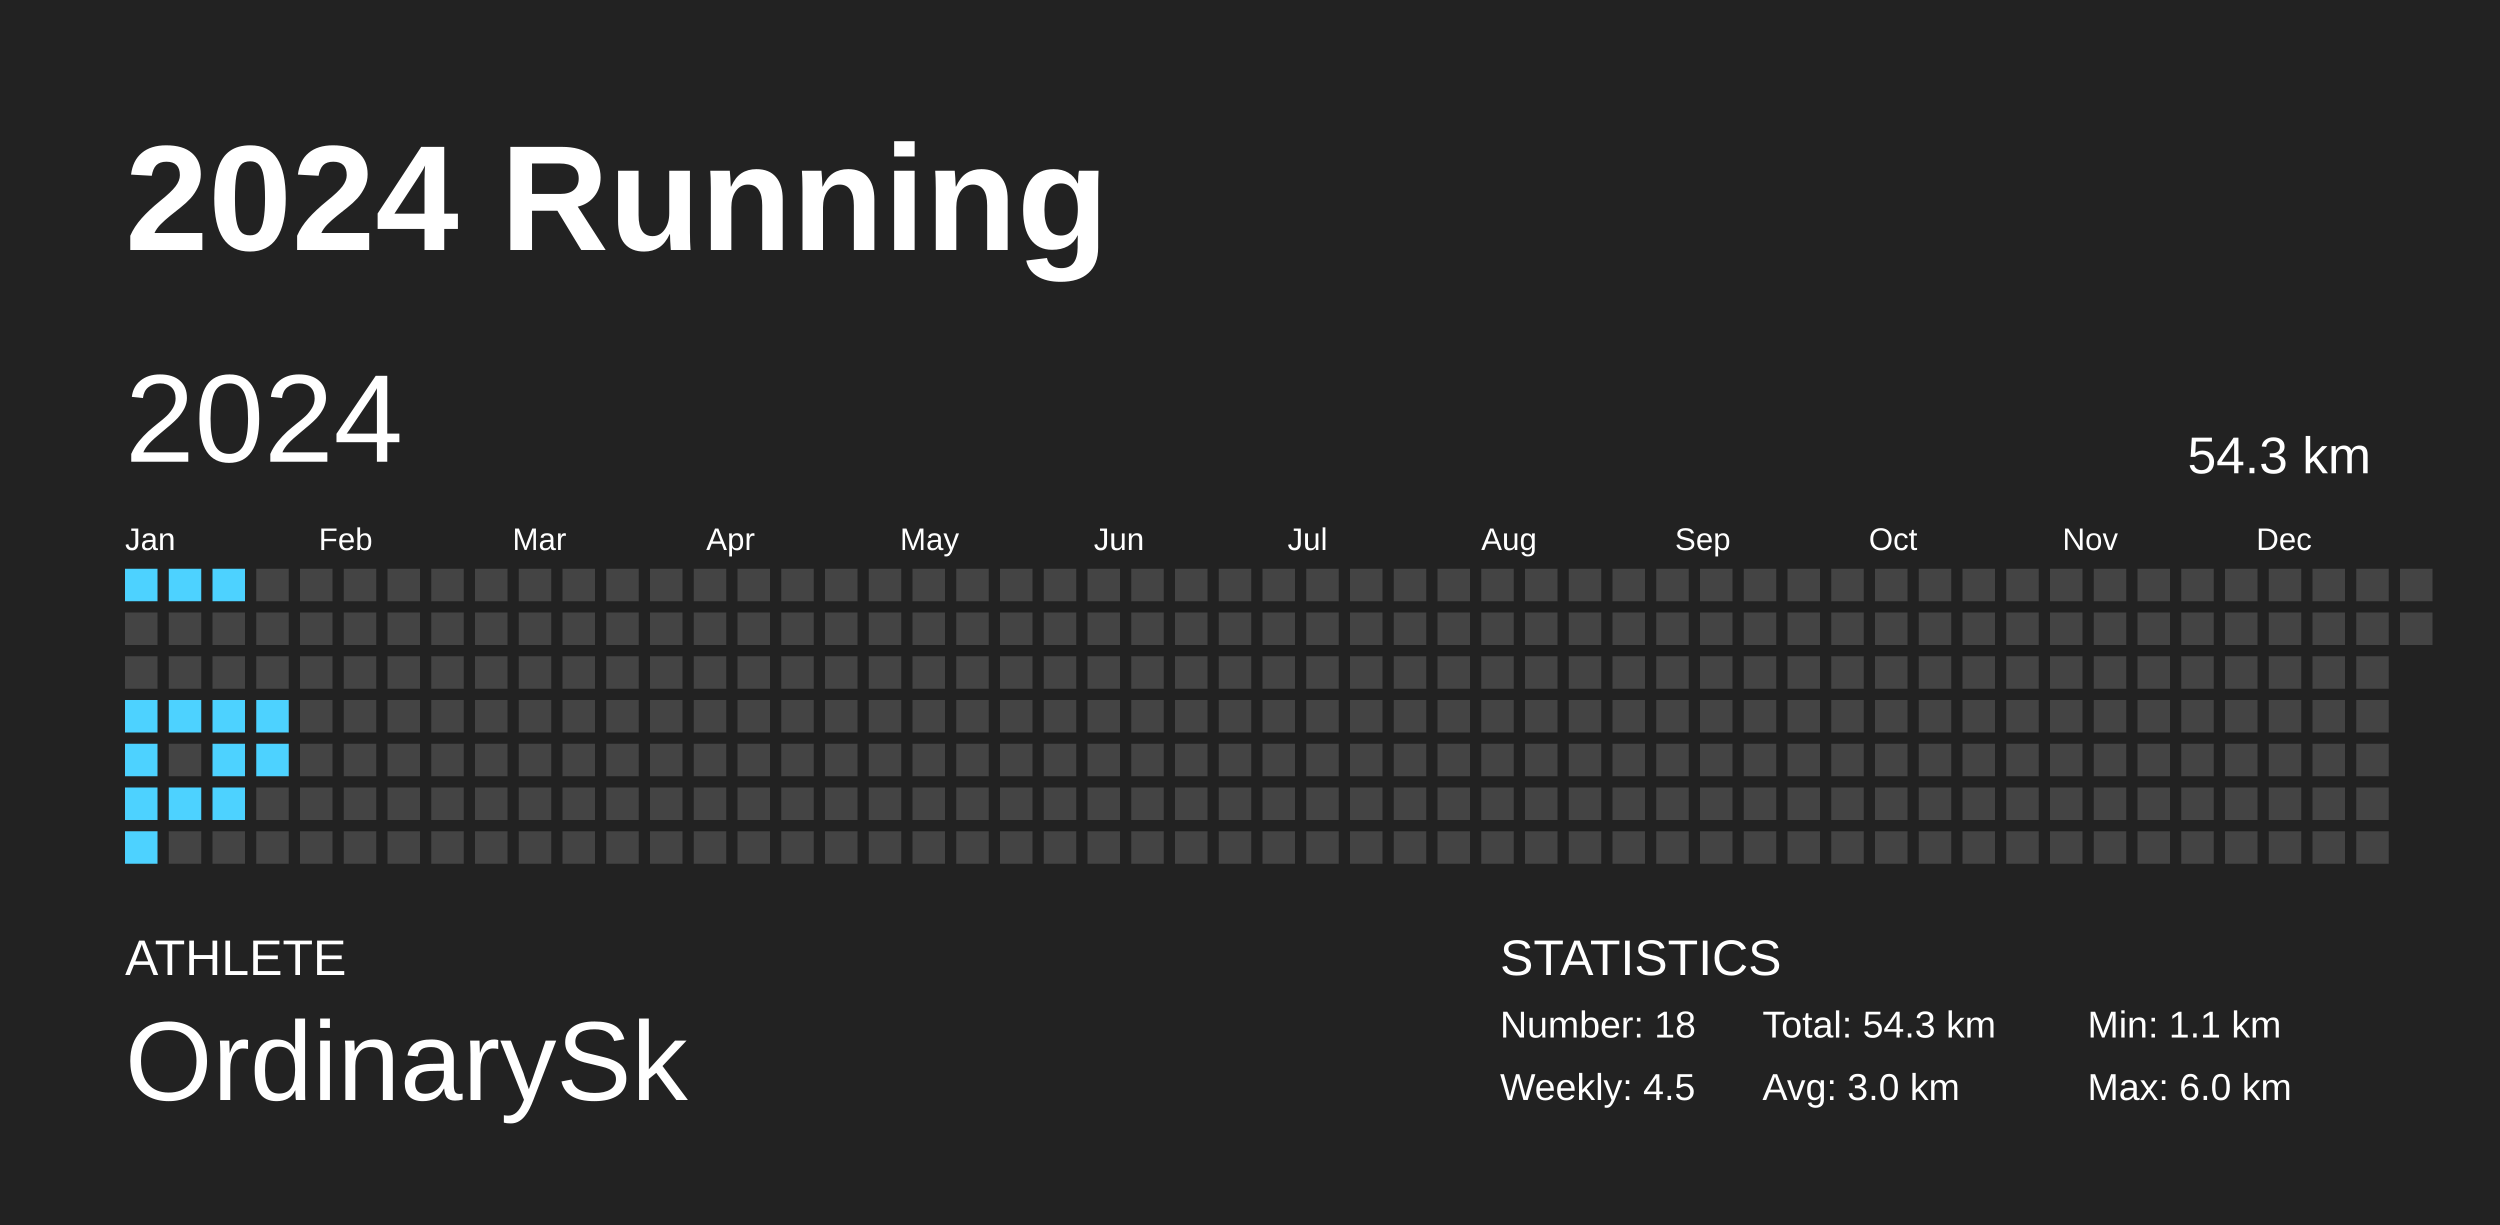
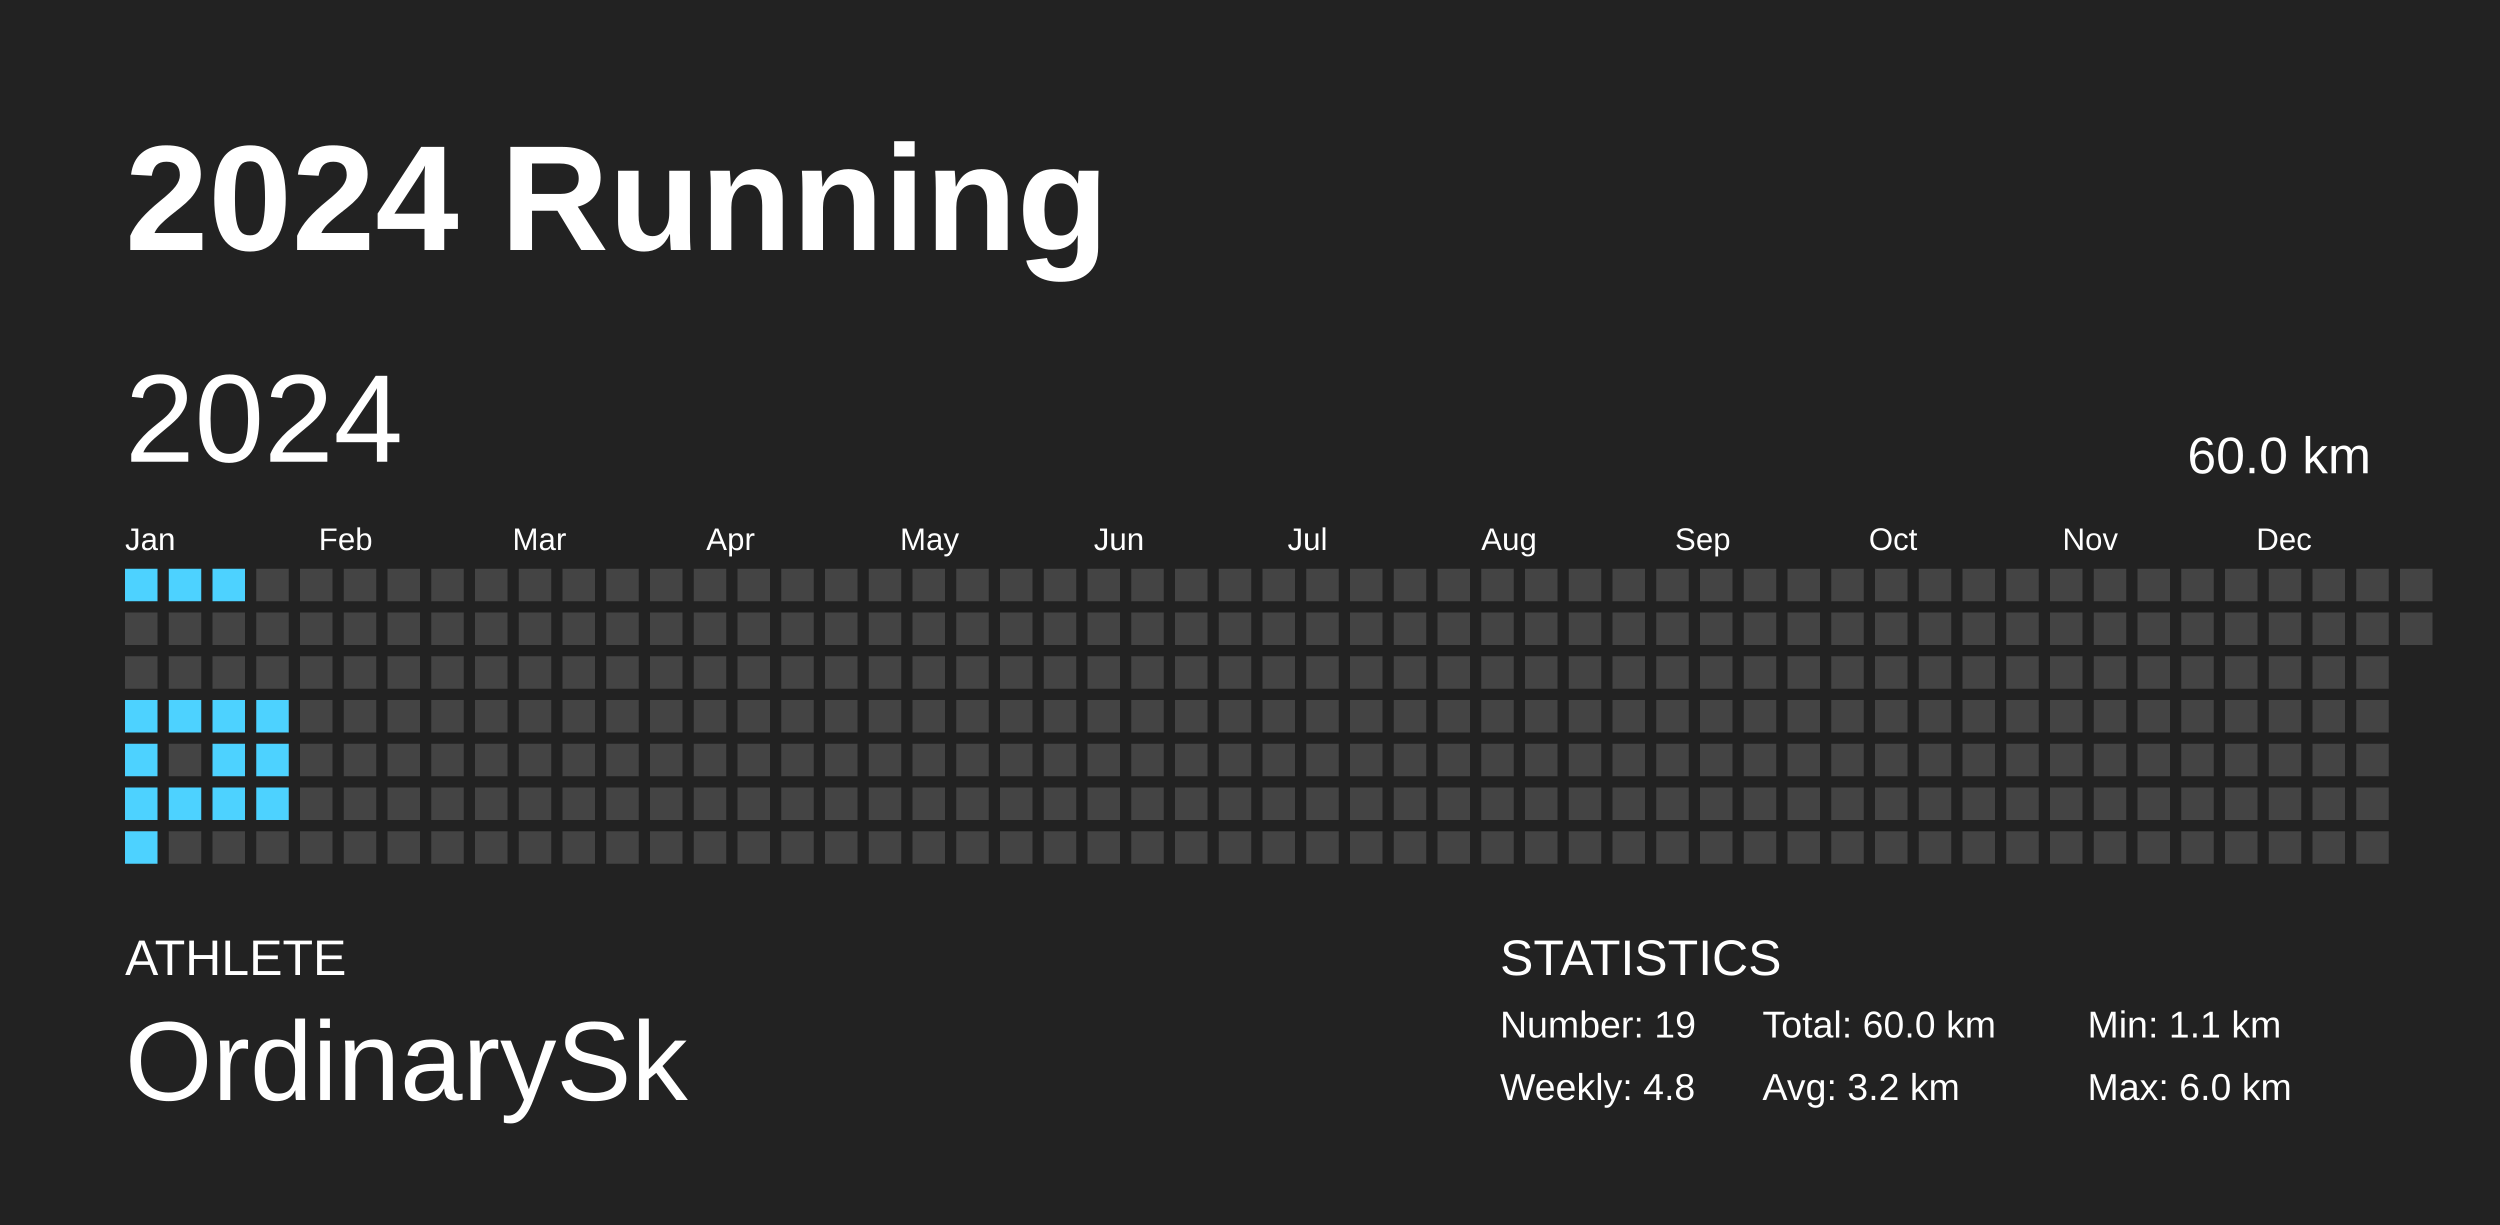
<svg xmlns="http://www.w3.org/2000/svg" baseProfile="full" height="98mm" version="1.1" viewBox="0,0,200,98" width="200mm">
  <defs />
  <rect fill="#222222" height="98" width="200" x="0" y="0" />
  <text fill="#FFFFFF" style="font-size:12px; font-family:Arial; font-weight:bold;" x="10" y="20">2024 Running</text>
  <text fill="#FFFFFF" style="font-size:4px; font-family:Arial" x="10" y="78">ATHLETE</text>
  <text fill="#FFFFFF" style="font-size:9px; font-family:Arial" x="10" y="88">OrdinarySk</text>
  <text fill="#FFFFFF" style="font-size:4px; font-family:Arial" x="120" y="78">STATISTICS</text>
-   <text fill="#FFFFFF" style="font-size:3px; font-family:Arial" x="120" y="83">Number: 18</text>
-   <text fill="#FFFFFF" style="font-size:3px; font-family:Arial" x="120" y="88">Weekly: 4.5</text>
-   <text fill="#FFFFFF" style="font-size:3px; font-family:Arial" x="141" y="83">Total: 54.3 km</text>
-   <text fill="#FFFFFF" style="font-size:3px; font-family:Arial" x="141" y="88">Avg: 3.0 km</text>
+   <text fill="#FFFFFF" style="font-size:3px; font-family:Arial" x="120" y="83">Number: 19</text>
+   <text fill="#FFFFFF" style="font-size:3px; font-family:Arial" x="120" y="88">Weekly: 4.8</text>
+   <text fill="#FFFFFF" style="font-size:3px; font-family:Arial" x="141" y="83">Total: 60.0 km</text>
+   <text fill="#FFFFFF" style="font-size:3px; font-family:Arial" x="141" y="88">Avg: 3.2 km</text>
  <text fill="#FFFFFF" style="font-size:3px; font-family:Arial" x="167" y="83">Min: 1.1 km</text>
  <text fill="#FFFFFF" style="font-size:3px; font-family:Arial" x="167" y="88">Max: 6.0 km</text>
  <text dominant-baseline="hanging" fill="#FFFFFF" style="font-size:10.0px; font-family:Arial;" x="10" y="30">2024</text>
-   <text dominant-baseline="hanging" fill="#FFFFFF" style="font-size:4.125px; font-family:Arial;" x="175" y="35">54.3 km</text>
+   <text dominant-baseline="hanging" fill="#FFFFFF" style="font-size:4.125px; font-family:Arial;" x="175" y="35">60.0 km</text>
  <text fill="#FFFFFF" style="font-size:2.5px; font-family:Arial" x="10.0" y="44">Jan</text>
  <text fill="#FFFFFF" style="font-size:2.5px; font-family:Arial" x="25.5" y="44">Feb</text>
  <text fill="#FFFFFF" style="font-size:2.5px; font-family:Arial" x="41.0" y="44">Mar</text>
  <text fill="#FFFFFF" style="font-size:2.5px; font-family:Arial" x="56.5" y="44">Apr</text>
  <text fill="#FFFFFF" style="font-size:2.5px; font-family:Arial" x="72.0" y="44">May</text>
  <text fill="#FFFFFF" style="font-size:2.5px; font-family:Arial" x="87.5" y="44">Jun</text>
  <text fill="#FFFFFF" style="font-size:2.5px; font-family:Arial" x="103.0" y="44">Jul</text>
  <text fill="#FFFFFF" style="font-size:2.5px; font-family:Arial" x="118.5" y="44">Aug</text>
  <text fill="#FFFFFF" style="font-size:2.5px; font-family:Arial" x="134.0" y="44">Sep</text>
  <text fill="#FFFFFF" style="font-size:2.5px; font-family:Arial" x="149.5" y="44">Oct</text>
  <text fill="#FFFFFF" style="font-size:2.5px; font-family:Arial" x="165.0" y="44">Nov</text>
  <text fill="#FFFFFF" style="font-size:2.5px; font-family:Arial" x="180.5" y="44">Dec</text>
  <rect fill="#4dd2ff" height="2.6" width="2.6" x="10.0" y="45.5" />
  <rect fill="#444444" height="2.6" width="2.6" x="10.0" y="49.0" />
  <rect fill="#444444" height="2.6" width="2.6" x="10.0" y="52.5" />
  <rect fill="#4dd2ff" height="2.6" width="2.6" x="10.0" y="56.0" />
  <rect fill="#4dd2ff" height="2.6" width="2.6" x="10.0" y="59.5" />
  <rect fill="#4dd2ff" height="2.6" width="2.6" x="10.0" y="63.0" />
  <rect fill="#4dd2ff" height="2.6" width="2.6" x="10.0" y="66.5" />
  <rect fill="#4dd2ff" height="2.6" width="2.6" x="13.5" y="45.5" />
  <rect fill="#444444" height="2.6" width="2.6" x="13.5" y="49.0" />
  <rect fill="#444444" height="2.6" width="2.6" x="13.5" y="52.5" />
  <rect fill="#4dd2ff" height="2.6" width="2.6" x="13.5" y="56.0" />
  <rect fill="#444444" height="2.6" width="2.6" x="13.5" y="59.5" />
  <rect fill="#4dd2ff" height="2.6" width="2.6" x="13.5" y="63.0" />
  <rect fill="#444444" height="2.6" width="2.6" x="13.5" y="66.5" />
  <rect fill="#4dd2ff" height="2.6" width="2.6" x="17.0" y="45.5" />
  <rect fill="#444444" height="2.6" width="2.6" x="17.0" y="49.0" />
  <rect fill="#444444" height="2.6" width="2.6" x="17.0" y="52.5" />
  <rect fill="#4dd2ff" height="2.6" width="2.6" x="17.0" y="56.0" />
  <rect fill="#4dd2ff" height="2.6" width="2.6" x="17.0" y="59.5" />
  <rect fill="#4dd2ff" height="2.6" width="2.6" x="17.0" y="63.0" />
  <rect fill="#444444" height="2.6" width="2.6" x="17.0" y="66.5" />
  <rect fill="#444444" height="2.6" width="2.6" x="20.5" y="45.5" />
  <rect fill="#444444" height="2.6" width="2.6" x="20.5" y="49.0" />
  <rect fill="#444444" height="2.6" width="2.6" x="20.5" y="52.5" />
  <rect fill="#4dd2ff" height="2.6" width="2.6" x="20.5" y="56.0" />
  <rect fill="#4dd2ff" height="2.6" width="2.6" x="20.5" y="59.5" />
-   <rect fill="#444444" height="2.6" width="2.6" x="20.5" y="63.0" />
+   <rect fill="#4dd2ff" height="2.6" width="2.6" x="20.5" y="63.0" />
  <rect fill="#444444" height="2.6" width="2.6" x="20.5" y="66.5" />
  <rect fill="#444444" height="2.6" width="2.6" x="24.0" y="45.5" />
  <rect fill="#444444" height="2.6" width="2.6" x="24.0" y="49.0" />
  <rect fill="#444444" height="2.6" width="2.6" x="24.0" y="52.5" />
  <rect fill="#444444" height="2.6" width="2.6" x="24.0" y="56.0" />
  <rect fill="#444444" height="2.6" width="2.6" x="24.0" y="59.5" />
  <rect fill="#444444" height="2.6" width="2.6" x="24.0" y="63.0" />
  <rect fill="#444444" height="2.6" width="2.6" x="24.0" y="66.5" />
  <rect fill="#444444" height="2.6" width="2.6" x="27.5" y="45.5" />
  <rect fill="#444444" height="2.6" width="2.6" x="27.5" y="49.0" />
  <rect fill="#444444" height="2.6" width="2.6" x="27.5" y="52.5" />
  <rect fill="#444444" height="2.6" width="2.6" x="27.5" y="56.0" />
  <rect fill="#444444" height="2.6" width="2.6" x="27.5" y="59.5" />
  <rect fill="#444444" height="2.6" width="2.6" x="27.5" y="63.0" />
  <rect fill="#444444" height="2.6" width="2.6" x="27.5" y="66.5" />
  <rect fill="#444444" height="2.6" width="2.6" x="31.0" y="45.5" />
  <rect fill="#444444" height="2.6" width="2.6" x="31.0" y="49.0" />
  <rect fill="#444444" height="2.6" width="2.6" x="31.0" y="52.5" />
  <rect fill="#444444" height="2.6" width="2.6" x="31.0" y="56.0" />
  <rect fill="#444444" height="2.6" width="2.6" x="31.0" y="59.5" />
  <rect fill="#444444" height="2.6" width="2.6" x="31.0" y="63.0" />
  <rect fill="#444444" height="2.6" width="2.6" x="31.0" y="66.5" />
  <rect fill="#444444" height="2.6" width="2.6" x="34.5" y="45.5" />
  <rect fill="#444444" height="2.6" width="2.6" x="34.5" y="49.0" />
  <rect fill="#444444" height="2.6" width="2.6" x="34.5" y="52.5" />
  <rect fill="#444444" height="2.6" width="2.6" x="34.5" y="56.0" />
  <rect fill="#444444" height="2.6" width="2.6" x="34.5" y="59.5" />
  <rect fill="#444444" height="2.6" width="2.6" x="34.5" y="63.0" />
  <rect fill="#444444" height="2.6" width="2.6" x="34.5" y="66.5" />
  <rect fill="#444444" height="2.6" width="2.6" x="38.0" y="45.5" />
  <rect fill="#444444" height="2.6" width="2.6" x="38.0" y="49.0" />
  <rect fill="#444444" height="2.6" width="2.6" x="38.0" y="52.5" />
  <rect fill="#444444" height="2.6" width="2.6" x="38.0" y="56.0" />
  <rect fill="#444444" height="2.6" width="2.6" x="38.0" y="59.5" />
  <rect fill="#444444" height="2.6" width="2.6" x="38.0" y="63.0" />
  <rect fill="#444444" height="2.6" width="2.6" x="38.0" y="66.5" />
  <rect fill="#444444" height="2.6" width="2.6" x="41.5" y="45.5" />
  <rect fill="#444444" height="2.6" width="2.6" x="41.5" y="49.0" />
  <rect fill="#444444" height="2.6" width="2.6" x="41.5" y="52.5" />
  <rect fill="#444444" height="2.6" width="2.6" x="41.5" y="56.0" />
  <rect fill="#444444" height="2.6" width="2.6" x="41.5" y="59.5" />
  <rect fill="#444444" height="2.6" width="2.6" x="41.5" y="63.0" />
  <rect fill="#444444" height="2.6" width="2.6" x="41.5" y="66.5" />
  <rect fill="#444444" height="2.6" width="2.6" x="45.0" y="45.5" />
  <rect fill="#444444" height="2.6" width="2.6" x="45.0" y="49.0" />
  <rect fill="#444444" height="2.6" width="2.6" x="45.0" y="52.5" />
  <rect fill="#444444" height="2.6" width="2.6" x="45.0" y="56.0" />
  <rect fill="#444444" height="2.6" width="2.6" x="45.0" y="59.5" />
  <rect fill="#444444" height="2.6" width="2.6" x="45.0" y="63.0" />
  <rect fill="#444444" height="2.6" width="2.6" x="45.0" y="66.5" />
  <rect fill="#444444" height="2.6" width="2.6" x="48.5" y="45.5" />
  <rect fill="#444444" height="2.6" width="2.6" x="48.5" y="49.0" />
  <rect fill="#444444" height="2.6" width="2.6" x="48.5" y="52.5" />
  <rect fill="#444444" height="2.6" width="2.6" x="48.5" y="56.0" />
  <rect fill="#444444" height="2.6" width="2.6" x="48.5" y="59.5" />
  <rect fill="#444444" height="2.6" width="2.6" x="48.5" y="63.0" />
  <rect fill="#444444" height="2.6" width="2.6" x="48.5" y="66.5" />
  <rect fill="#444444" height="2.6" width="2.6" x="52.0" y="45.5" />
  <rect fill="#444444" height="2.6" width="2.6" x="52.0" y="49.0" />
  <rect fill="#444444" height="2.6" width="2.6" x="52.0" y="52.5" />
  <rect fill="#444444" height="2.6" width="2.6" x="52.0" y="56.0" />
  <rect fill="#444444" height="2.6" width="2.6" x="52.0" y="59.5" />
  <rect fill="#444444" height="2.6" width="2.6" x="52.0" y="63.0" />
  <rect fill="#444444" height="2.6" width="2.6" x="52.0" y="66.5" />
  <rect fill="#444444" height="2.6" width="2.6" x="55.5" y="45.5" />
  <rect fill="#444444" height="2.6" width="2.6" x="55.5" y="49.0" />
  <rect fill="#444444" height="2.6" width="2.6" x="55.5" y="52.5" />
  <rect fill="#444444" height="2.6" width="2.6" x="55.5" y="56.0" />
  <rect fill="#444444" height="2.6" width="2.6" x="55.5" y="59.5" />
  <rect fill="#444444" height="2.6" width="2.6" x="55.5" y="63.0" />
  <rect fill="#444444" height="2.6" width="2.6" x="55.5" y="66.5" />
  <rect fill="#444444" height="2.6" width="2.6" x="59.0" y="45.5" />
  <rect fill="#444444" height="2.6" width="2.6" x="59.0" y="49.0" />
  <rect fill="#444444" height="2.6" width="2.6" x="59.0" y="52.5" />
  <rect fill="#444444" height="2.6" width="2.6" x="59.0" y="56.0" />
  <rect fill="#444444" height="2.6" width="2.6" x="59.0" y="59.5" />
  <rect fill="#444444" height="2.6" width="2.6" x="59.0" y="63.0" />
  <rect fill="#444444" height="2.6" width="2.6" x="59.0" y="66.5" />
  <rect fill="#444444" height="2.6" width="2.6" x="62.5" y="45.5" />
  <rect fill="#444444" height="2.6" width="2.6" x="62.5" y="49.0" />
  <rect fill="#444444" height="2.6" width="2.6" x="62.5" y="52.5" />
  <rect fill="#444444" height="2.6" width="2.6" x="62.5" y="56.0" />
  <rect fill="#444444" height="2.6" width="2.6" x="62.5" y="59.5" />
  <rect fill="#444444" height="2.6" width="2.6" x="62.5" y="63.0" />
  <rect fill="#444444" height="2.6" width="2.6" x="62.5" y="66.5" />
  <rect fill="#444444" height="2.6" width="2.6" x="66.0" y="45.5" />
  <rect fill="#444444" height="2.6" width="2.6" x="66.0" y="49.0" />
  <rect fill="#444444" height="2.6" width="2.6" x="66.0" y="52.5" />
  <rect fill="#444444" height="2.6" width="2.6" x="66.0" y="56.0" />
  <rect fill="#444444" height="2.6" width="2.6" x="66.0" y="59.5" />
  <rect fill="#444444" height="2.6" width="2.6" x="66.0" y="63.0" />
  <rect fill="#444444" height="2.6" width="2.6" x="66.0" y="66.5" />
  <rect fill="#444444" height="2.6" width="2.6" x="69.5" y="45.5" />
  <rect fill="#444444" height="2.6" width="2.6" x="69.5" y="49.0" />
  <rect fill="#444444" height="2.6" width="2.6" x="69.5" y="52.5" />
  <rect fill="#444444" height="2.6" width="2.6" x="69.5" y="56.0" />
  <rect fill="#444444" height="2.6" width="2.6" x="69.5" y="59.5" />
  <rect fill="#444444" height="2.6" width="2.6" x="69.5" y="63.0" />
  <rect fill="#444444" height="2.6" width="2.6" x="69.5" y="66.5" />
  <rect fill="#444444" height="2.6" width="2.6" x="73.0" y="45.5" />
  <rect fill="#444444" height="2.6" width="2.6" x="73.0" y="49.0" />
  <rect fill="#444444" height="2.6" width="2.6" x="73.0" y="52.5" />
  <rect fill="#444444" height="2.6" width="2.6" x="73.0" y="56.0" />
  <rect fill="#444444" height="2.6" width="2.6" x="73.0" y="59.5" />
  <rect fill="#444444" height="2.6" width="2.6" x="73.0" y="63.0" />
  <rect fill="#444444" height="2.6" width="2.6" x="73.0" y="66.5" />
  <rect fill="#444444" height="2.6" width="2.6" x="76.5" y="45.5" />
  <rect fill="#444444" height="2.6" width="2.6" x="76.5" y="49.0" />
  <rect fill="#444444" height="2.6" width="2.6" x="76.5" y="52.5" />
  <rect fill="#444444" height="2.6" width="2.6" x="76.5" y="56.0" />
  <rect fill="#444444" height="2.6" width="2.6" x="76.5" y="59.5" />
  <rect fill="#444444" height="2.6" width="2.6" x="76.5" y="63.0" />
  <rect fill="#444444" height="2.6" width="2.6" x="76.5" y="66.5" />
  <rect fill="#444444" height="2.6" width="2.6" x="80.0" y="45.5" />
  <rect fill="#444444" height="2.6" width="2.6" x="80.0" y="49.0" />
  <rect fill="#444444" height="2.6" width="2.6" x="80.0" y="52.5" />
  <rect fill="#444444" height="2.6" width="2.6" x="80.0" y="56.0" />
  <rect fill="#444444" height="2.6" width="2.6" x="80.0" y="59.5" />
  <rect fill="#444444" height="2.6" width="2.6" x="80.0" y="63.0" />
  <rect fill="#444444" height="2.6" width="2.6" x="80.0" y="66.5" />
  <rect fill="#444444" height="2.6" width="2.6" x="83.5" y="45.5" />
  <rect fill="#444444" height="2.6" width="2.6" x="83.5" y="49.0" />
  <rect fill="#444444" height="2.6" width="2.6" x="83.5" y="52.5" />
  <rect fill="#444444" height="2.6" width="2.6" x="83.5" y="56.0" />
  <rect fill="#444444" height="2.6" width="2.6" x="83.5" y="59.5" />
  <rect fill="#444444" height="2.6" width="2.6" x="83.5" y="63.0" />
  <rect fill="#444444" height="2.6" width="2.6" x="83.5" y="66.5" />
  <rect fill="#444444" height="2.6" width="2.6" x="87.0" y="45.5" />
  <rect fill="#444444" height="2.6" width="2.6" x="87.0" y="49.0" />
  <rect fill="#444444" height="2.6" width="2.6" x="87.0" y="52.5" />
  <rect fill="#444444" height="2.6" width="2.6" x="87.0" y="56.0" />
  <rect fill="#444444" height="2.6" width="2.6" x="87.0" y="59.5" />
  <rect fill="#444444" height="2.6" width="2.6" x="87.0" y="63.0" />
  <rect fill="#444444" height="2.6" width="2.6" x="87.0" y="66.5" />
  <rect fill="#444444" height="2.6" width="2.6" x="90.5" y="45.5" />
  <rect fill="#444444" height="2.6" width="2.6" x="90.5" y="49.0" />
  <rect fill="#444444" height="2.6" width="2.6" x="90.5" y="52.5" />
  <rect fill="#444444" height="2.6" width="2.6" x="90.5" y="56.0" />
  <rect fill="#444444" height="2.6" width="2.6" x="90.5" y="59.5" />
  <rect fill="#444444" height="2.6" width="2.6" x="90.5" y="63.0" />
  <rect fill="#444444" height="2.6" width="2.6" x="90.5" y="66.5" />
  <rect fill="#444444" height="2.6" width="2.6" x="94.0" y="45.5" />
  <rect fill="#444444" height="2.6" width="2.6" x="94.0" y="49.0" />
  <rect fill="#444444" height="2.6" width="2.6" x="94.0" y="52.5" />
  <rect fill="#444444" height="2.6" width="2.6" x="94.0" y="56.0" />
  <rect fill="#444444" height="2.6" width="2.6" x="94.0" y="59.5" />
  <rect fill="#444444" height="2.6" width="2.6" x="94.0" y="63.0" />
  <rect fill="#444444" height="2.6" width="2.6" x="94.0" y="66.5" />
  <rect fill="#444444" height="2.6" width="2.6" x="97.5" y="45.5" />
  <rect fill="#444444" height="2.6" width="2.6" x="97.5" y="49.0" />
  <rect fill="#444444" height="2.6" width="2.6" x="97.5" y="52.5" />
  <rect fill="#444444" height="2.6" width="2.6" x="97.5" y="56.0" />
  <rect fill="#444444" height="2.6" width="2.6" x="97.5" y="59.5" />
  <rect fill="#444444" height="2.6" width="2.6" x="97.5" y="63.0" />
  <rect fill="#444444" height="2.6" width="2.6" x="97.5" y="66.5" />
  <rect fill="#444444" height="2.6" width="2.6" x="101.0" y="45.5" />
  <rect fill="#444444" height="2.6" width="2.6" x="101.0" y="49.0" />
  <rect fill="#444444" height="2.6" width="2.6" x="101.0" y="52.5" />
  <rect fill="#444444" height="2.6" width="2.6" x="101.0" y="56.0" />
  <rect fill="#444444" height="2.6" width="2.6" x="101.0" y="59.5" />
  <rect fill="#444444" height="2.6" width="2.6" x="101.0" y="63.0" />
  <rect fill="#444444" height="2.6" width="2.6" x="101.0" y="66.5" />
  <rect fill="#444444" height="2.6" width="2.6" x="104.5" y="45.5" />
  <rect fill="#444444" height="2.6" width="2.6" x="104.5" y="49.0" />
  <rect fill="#444444" height="2.6" width="2.6" x="104.5" y="52.5" />
  <rect fill="#444444" height="2.6" width="2.6" x="104.5" y="56.0" />
  <rect fill="#444444" height="2.6" width="2.6" x="104.5" y="59.5" />
  <rect fill="#444444" height="2.6" width="2.6" x="104.5" y="63.0" />
  <rect fill="#444444" height="2.6" width="2.6" x="104.5" y="66.5" />
  <rect fill="#444444" height="2.6" width="2.6" x="108.0" y="45.5" />
  <rect fill="#444444" height="2.6" width="2.6" x="108.0" y="49.0" />
  <rect fill="#444444" height="2.6" width="2.6" x="108.0" y="52.5" />
  <rect fill="#444444" height="2.6" width="2.6" x="108.0" y="56.0" />
  <rect fill="#444444" height="2.6" width="2.6" x="108.0" y="59.5" />
  <rect fill="#444444" height="2.6" width="2.6" x="108.0" y="63.0" />
  <rect fill="#444444" height="2.6" width="2.6" x="108.0" y="66.5" />
  <rect fill="#444444" height="2.6" width="2.6" x="111.5" y="45.5" />
  <rect fill="#444444" height="2.6" width="2.6" x="111.5" y="49.0" />
  <rect fill="#444444" height="2.6" width="2.6" x="111.5" y="52.5" />
  <rect fill="#444444" height="2.6" width="2.6" x="111.5" y="56.0" />
  <rect fill="#444444" height="2.6" width="2.6" x="111.5" y="59.5" />
  <rect fill="#444444" height="2.6" width="2.6" x="111.5" y="63.0" />
  <rect fill="#444444" height="2.6" width="2.6" x="111.5" y="66.5" />
  <rect fill="#444444" height="2.6" width="2.6" x="115.0" y="45.5" />
  <rect fill="#444444" height="2.6" width="2.6" x="115.0" y="49.0" />
  <rect fill="#444444" height="2.6" width="2.6" x="115.0" y="52.5" />
  <rect fill="#444444" height="2.6" width="2.6" x="115.0" y="56.0" />
  <rect fill="#444444" height="2.6" width="2.6" x="115.0" y="59.5" />
  <rect fill="#444444" height="2.6" width="2.6" x="115.0" y="63.0" />
  <rect fill="#444444" height="2.6" width="2.6" x="115.0" y="66.5" />
  <rect fill="#444444" height="2.6" width="2.6" x="118.5" y="45.5" />
  <rect fill="#444444" height="2.6" width="2.6" x="118.5" y="49.0" />
  <rect fill="#444444" height="2.6" width="2.6" x="118.5" y="52.5" />
  <rect fill="#444444" height="2.6" width="2.6" x="118.5" y="56.0" />
  <rect fill="#444444" height="2.6" width="2.6" x="118.5" y="59.5" />
  <rect fill="#444444" height="2.6" width="2.6" x="118.5" y="63.0" />
  <rect fill="#444444" height="2.6" width="2.6" x="118.5" y="66.5" />
  <rect fill="#444444" height="2.6" width="2.6" x="122.0" y="45.5" />
  <rect fill="#444444" height="2.6" width="2.6" x="122.0" y="49.0" />
  <rect fill="#444444" height="2.6" width="2.6" x="122.0" y="52.5" />
  <rect fill="#444444" height="2.6" width="2.6" x="122.0" y="56.0" />
  <rect fill="#444444" height="2.6" width="2.6" x="122.0" y="59.5" />
  <rect fill="#444444" height="2.6" width="2.6" x="122.0" y="63.0" />
  <rect fill="#444444" height="2.6" width="2.6" x="122.0" y="66.5" />
  <rect fill="#444444" height="2.6" width="2.6" x="125.5" y="45.5" />
  <rect fill="#444444" height="2.6" width="2.6" x="125.5" y="49.0" />
  <rect fill="#444444" height="2.6" width="2.6" x="125.5" y="52.5" />
  <rect fill="#444444" height="2.6" width="2.6" x="125.5" y="56.0" />
  <rect fill="#444444" height="2.6" width="2.6" x="125.5" y="59.5" />
  <rect fill="#444444" height="2.6" width="2.6" x="125.5" y="63.0" />
  <rect fill="#444444" height="2.6" width="2.6" x="125.5" y="66.5" />
  <rect fill="#444444" height="2.6" width="2.6" x="129.0" y="45.5" />
  <rect fill="#444444" height="2.6" width="2.6" x="129.0" y="49.0" />
  <rect fill="#444444" height="2.6" width="2.6" x="129.0" y="52.5" />
  <rect fill="#444444" height="2.6" width="2.6" x="129.0" y="56.0" />
  <rect fill="#444444" height="2.6" width="2.6" x="129.0" y="59.5" />
  <rect fill="#444444" height="2.6" width="2.6" x="129.0" y="63.0" />
  <rect fill="#444444" height="2.6" width="2.6" x="129.0" y="66.5" />
  <rect fill="#444444" height="2.6" width="2.6" x="132.5" y="45.5" />
  <rect fill="#444444" height="2.6" width="2.6" x="132.5" y="49.0" />
  <rect fill="#444444" height="2.6" width="2.6" x="132.5" y="52.5" />
  <rect fill="#444444" height="2.6" width="2.6" x="132.5" y="56.0" />
  <rect fill="#444444" height="2.6" width="2.6" x="132.5" y="59.5" />
  <rect fill="#444444" height="2.6" width="2.6" x="132.5" y="63.0" />
  <rect fill="#444444" height="2.6" width="2.6" x="132.5" y="66.5" />
  <rect fill="#444444" height="2.6" width="2.6" x="136.0" y="45.5" />
  <rect fill="#444444" height="2.6" width="2.6" x="136.0" y="49.0" />
  <rect fill="#444444" height="2.6" width="2.6" x="136.0" y="52.5" />
  <rect fill="#444444" height="2.6" width="2.6" x="136.0" y="56.0" />
  <rect fill="#444444" height="2.6" width="2.6" x="136.0" y="59.5" />
  <rect fill="#444444" height="2.6" width="2.6" x="136.0" y="63.0" />
  <rect fill="#444444" height="2.6" width="2.6" x="136.0" y="66.5" />
  <rect fill="#444444" height="2.6" width="2.6" x="139.5" y="45.5" />
  <rect fill="#444444" height="2.6" width="2.6" x="139.5" y="49.0" />
  <rect fill="#444444" height="2.6" width="2.6" x="139.5" y="52.5" />
  <rect fill="#444444" height="2.6" width="2.6" x="139.5" y="56.0" />
  <rect fill="#444444" height="2.6" width="2.6" x="139.5" y="59.5" />
  <rect fill="#444444" height="2.6" width="2.6" x="139.5" y="63.0" />
  <rect fill="#444444" height="2.6" width="2.6" x="139.5" y="66.5" />
  <rect fill="#444444" height="2.6" width="2.6" x="143.0" y="45.5" />
  <rect fill="#444444" height="2.6" width="2.6" x="143.0" y="49.0" />
  <rect fill="#444444" height="2.6" width="2.6" x="143.0" y="52.5" />
  <rect fill="#444444" height="2.6" width="2.6" x="143.0" y="56.0" />
  <rect fill="#444444" height="2.6" width="2.6" x="143.0" y="59.5" />
  <rect fill="#444444" height="2.6" width="2.6" x="143.0" y="63.0" />
  <rect fill="#444444" height="2.6" width="2.6" x="143.0" y="66.5" />
  <rect fill="#444444" height="2.6" width="2.6" x="146.5" y="45.5" />
  <rect fill="#444444" height="2.6" width="2.6" x="146.5" y="49.0" />
  <rect fill="#444444" height="2.6" width="2.6" x="146.5" y="52.5" />
  <rect fill="#444444" height="2.6" width="2.6" x="146.5" y="56.0" />
  <rect fill="#444444" height="2.6" width="2.6" x="146.5" y="59.5" />
  <rect fill="#444444" height="2.6" width="2.6" x="146.5" y="63.0" />
  <rect fill="#444444" height="2.6" width="2.6" x="146.5" y="66.5" />
  <rect fill="#444444" height="2.6" width="2.6" x="150.0" y="45.5" />
  <rect fill="#444444" height="2.6" width="2.6" x="150.0" y="49.0" />
  <rect fill="#444444" height="2.6" width="2.6" x="150.0" y="52.5" />
  <rect fill="#444444" height="2.6" width="2.6" x="150.0" y="56.0" />
  <rect fill="#444444" height="2.6" width="2.6" x="150.0" y="59.5" />
  <rect fill="#444444" height="2.6" width="2.6" x="150.0" y="63.0" />
  <rect fill="#444444" height="2.6" width="2.6" x="150.0" y="66.5" />
  <rect fill="#444444" height="2.6" width="2.6" x="153.5" y="45.5" />
  <rect fill="#444444" height="2.6" width="2.6" x="153.5" y="49.0" />
  <rect fill="#444444" height="2.6" width="2.6" x="153.5" y="52.5" />
  <rect fill="#444444" height="2.6" width="2.6" x="153.5" y="56.0" />
  <rect fill="#444444" height="2.6" width="2.6" x="153.5" y="59.5" />
  <rect fill="#444444" height="2.6" width="2.6" x="153.5" y="63.0" />
  <rect fill="#444444" height="2.6" width="2.6" x="153.5" y="66.5" />
  <rect fill="#444444" height="2.6" width="2.6" x="157.0" y="45.5" />
  <rect fill="#444444" height="2.6" width="2.6" x="157.0" y="49.0" />
  <rect fill="#444444" height="2.6" width="2.6" x="157.0" y="52.5" />
  <rect fill="#444444" height="2.6" width="2.6" x="157.0" y="56.0" />
  <rect fill="#444444" height="2.6" width="2.6" x="157.0" y="59.5" />
  <rect fill="#444444" height="2.6" width="2.6" x="157.0" y="63.0" />
  <rect fill="#444444" height="2.6" width="2.6" x="157.0" y="66.5" />
  <rect fill="#444444" height="2.6" width="2.6" x="160.5" y="45.5" />
  <rect fill="#444444" height="2.6" width="2.6" x="160.5" y="49.0" />
  <rect fill="#444444" height="2.6" width="2.6" x="160.5" y="52.5" />
  <rect fill="#444444" height="2.6" width="2.6" x="160.5" y="56.0" />
  <rect fill="#444444" height="2.6" width="2.6" x="160.5" y="59.5" />
  <rect fill="#444444" height="2.6" width="2.6" x="160.5" y="63.0" />
  <rect fill="#444444" height="2.6" width="2.6" x="160.5" y="66.5" />
  <rect fill="#444444" height="2.6" width="2.6" x="164.0" y="45.5" />
  <rect fill="#444444" height="2.6" width="2.6" x="164.0" y="49.0" />
  <rect fill="#444444" height="2.6" width="2.6" x="164.0" y="52.5" />
  <rect fill="#444444" height="2.6" width="2.6" x="164.0" y="56.0" />
  <rect fill="#444444" height="2.6" width="2.6" x="164.0" y="59.5" />
  <rect fill="#444444" height="2.6" width="2.6" x="164.0" y="63.0" />
  <rect fill="#444444" height="2.6" width="2.6" x="164.0" y="66.5" />
  <rect fill="#444444" height="2.6" width="2.6" x="167.5" y="45.5" />
  <rect fill="#444444" height="2.6" width="2.6" x="167.5" y="49.0" />
  <rect fill="#444444" height="2.6" width="2.6" x="167.5" y="52.5" />
  <rect fill="#444444" height="2.6" width="2.6" x="167.5" y="56.0" />
  <rect fill="#444444" height="2.6" width="2.6" x="167.5" y="59.5" />
  <rect fill="#444444" height="2.6" width="2.6" x="167.5" y="63.0" />
  <rect fill="#444444" height="2.6" width="2.6" x="167.5" y="66.5" />
  <rect fill="#444444" height="2.6" width="2.6" x="171.0" y="45.5" />
  <rect fill="#444444" height="2.6" width="2.6" x="171.0" y="49.0" />
  <rect fill="#444444" height="2.6" width="2.6" x="171.0" y="52.5" />
  <rect fill="#444444" height="2.6" width="2.6" x="171.0" y="56.0" />
  <rect fill="#444444" height="2.6" width="2.6" x="171.0" y="59.5" />
  <rect fill="#444444" height="2.6" width="2.6" x="171.0" y="63.0" />
  <rect fill="#444444" height="2.6" width="2.6" x="171.0" y="66.5" />
  <rect fill="#444444" height="2.6" width="2.6" x="174.5" y="45.5" />
  <rect fill="#444444" height="2.6" width="2.6" x="174.5" y="49.0" />
  <rect fill="#444444" height="2.6" width="2.6" x="174.5" y="52.5" />
  <rect fill="#444444" height="2.6" width="2.6" x="174.5" y="56.0" />
  <rect fill="#444444" height="2.6" width="2.6" x="174.5" y="59.5" />
  <rect fill="#444444" height="2.6" width="2.6" x="174.5" y="63.0" />
  <rect fill="#444444" height="2.6" width="2.6" x="174.5" y="66.5" />
  <rect fill="#444444" height="2.6" width="2.6" x="178.0" y="45.5" />
  <rect fill="#444444" height="2.6" width="2.6" x="178.0" y="49.0" />
  <rect fill="#444444" height="2.6" width="2.6" x="178.0" y="52.5" />
  <rect fill="#444444" height="2.6" width="2.6" x="178.0" y="56.0" />
  <rect fill="#444444" height="2.6" width="2.6" x="178.0" y="59.5" />
  <rect fill="#444444" height="2.6" width="2.6" x="178.0" y="63.0" />
  <rect fill="#444444" height="2.6" width="2.6" x="178.0" y="66.5" />
  <rect fill="#444444" height="2.6" width="2.6" x="181.5" y="45.5" />
  <rect fill="#444444" height="2.6" width="2.6" x="181.5" y="49.0" />
  <rect fill="#444444" height="2.6" width="2.6" x="181.5" y="52.5" />
  <rect fill="#444444" height="2.6" width="2.6" x="181.5" y="56.0" />
  <rect fill="#444444" height="2.6" width="2.6" x="181.5" y="59.5" />
  <rect fill="#444444" height="2.6" width="2.6" x="181.5" y="63.0" />
  <rect fill="#444444" height="2.6" width="2.6" x="181.5" y="66.5" />
  <rect fill="#444444" height="2.6" width="2.6" x="185.0" y="45.5" />
  <rect fill="#444444" height="2.6" width="2.6" x="185.0" y="49.0" />
  <rect fill="#444444" height="2.6" width="2.6" x="185.0" y="52.5" />
  <rect fill="#444444" height="2.6" width="2.6" x="185.0" y="56.0" />
  <rect fill="#444444" height="2.6" width="2.6" x="185.0" y="59.5" />
  <rect fill="#444444" height="2.6" width="2.6" x="185.0" y="63.0" />
  <rect fill="#444444" height="2.6" width="2.6" x="185.0" y="66.5" />
  <rect fill="#444444" height="2.6" width="2.6" x="188.5" y="45.5" />
  <rect fill="#444444" height="2.6" width="2.6" x="188.5" y="49.0" />
  <rect fill="#444444" height="2.6" width="2.6" x="188.5" y="52.5" />
  <rect fill="#444444" height="2.6" width="2.6" x="188.5" y="56.0" />
  <rect fill="#444444" height="2.6" width="2.6" x="188.5" y="59.5" />
  <rect fill="#444444" height="2.6" width="2.6" x="188.5" y="63.0" />
  <rect fill="#444444" height="2.6" width="2.6" x="188.5" y="66.5" />
  <rect fill="#444444" height="2.6" width="2.6" x="192.0" y="45.5" />
  <rect fill="#444444" height="2.6" width="2.6" x="192.0" y="49.0" />
</svg>
